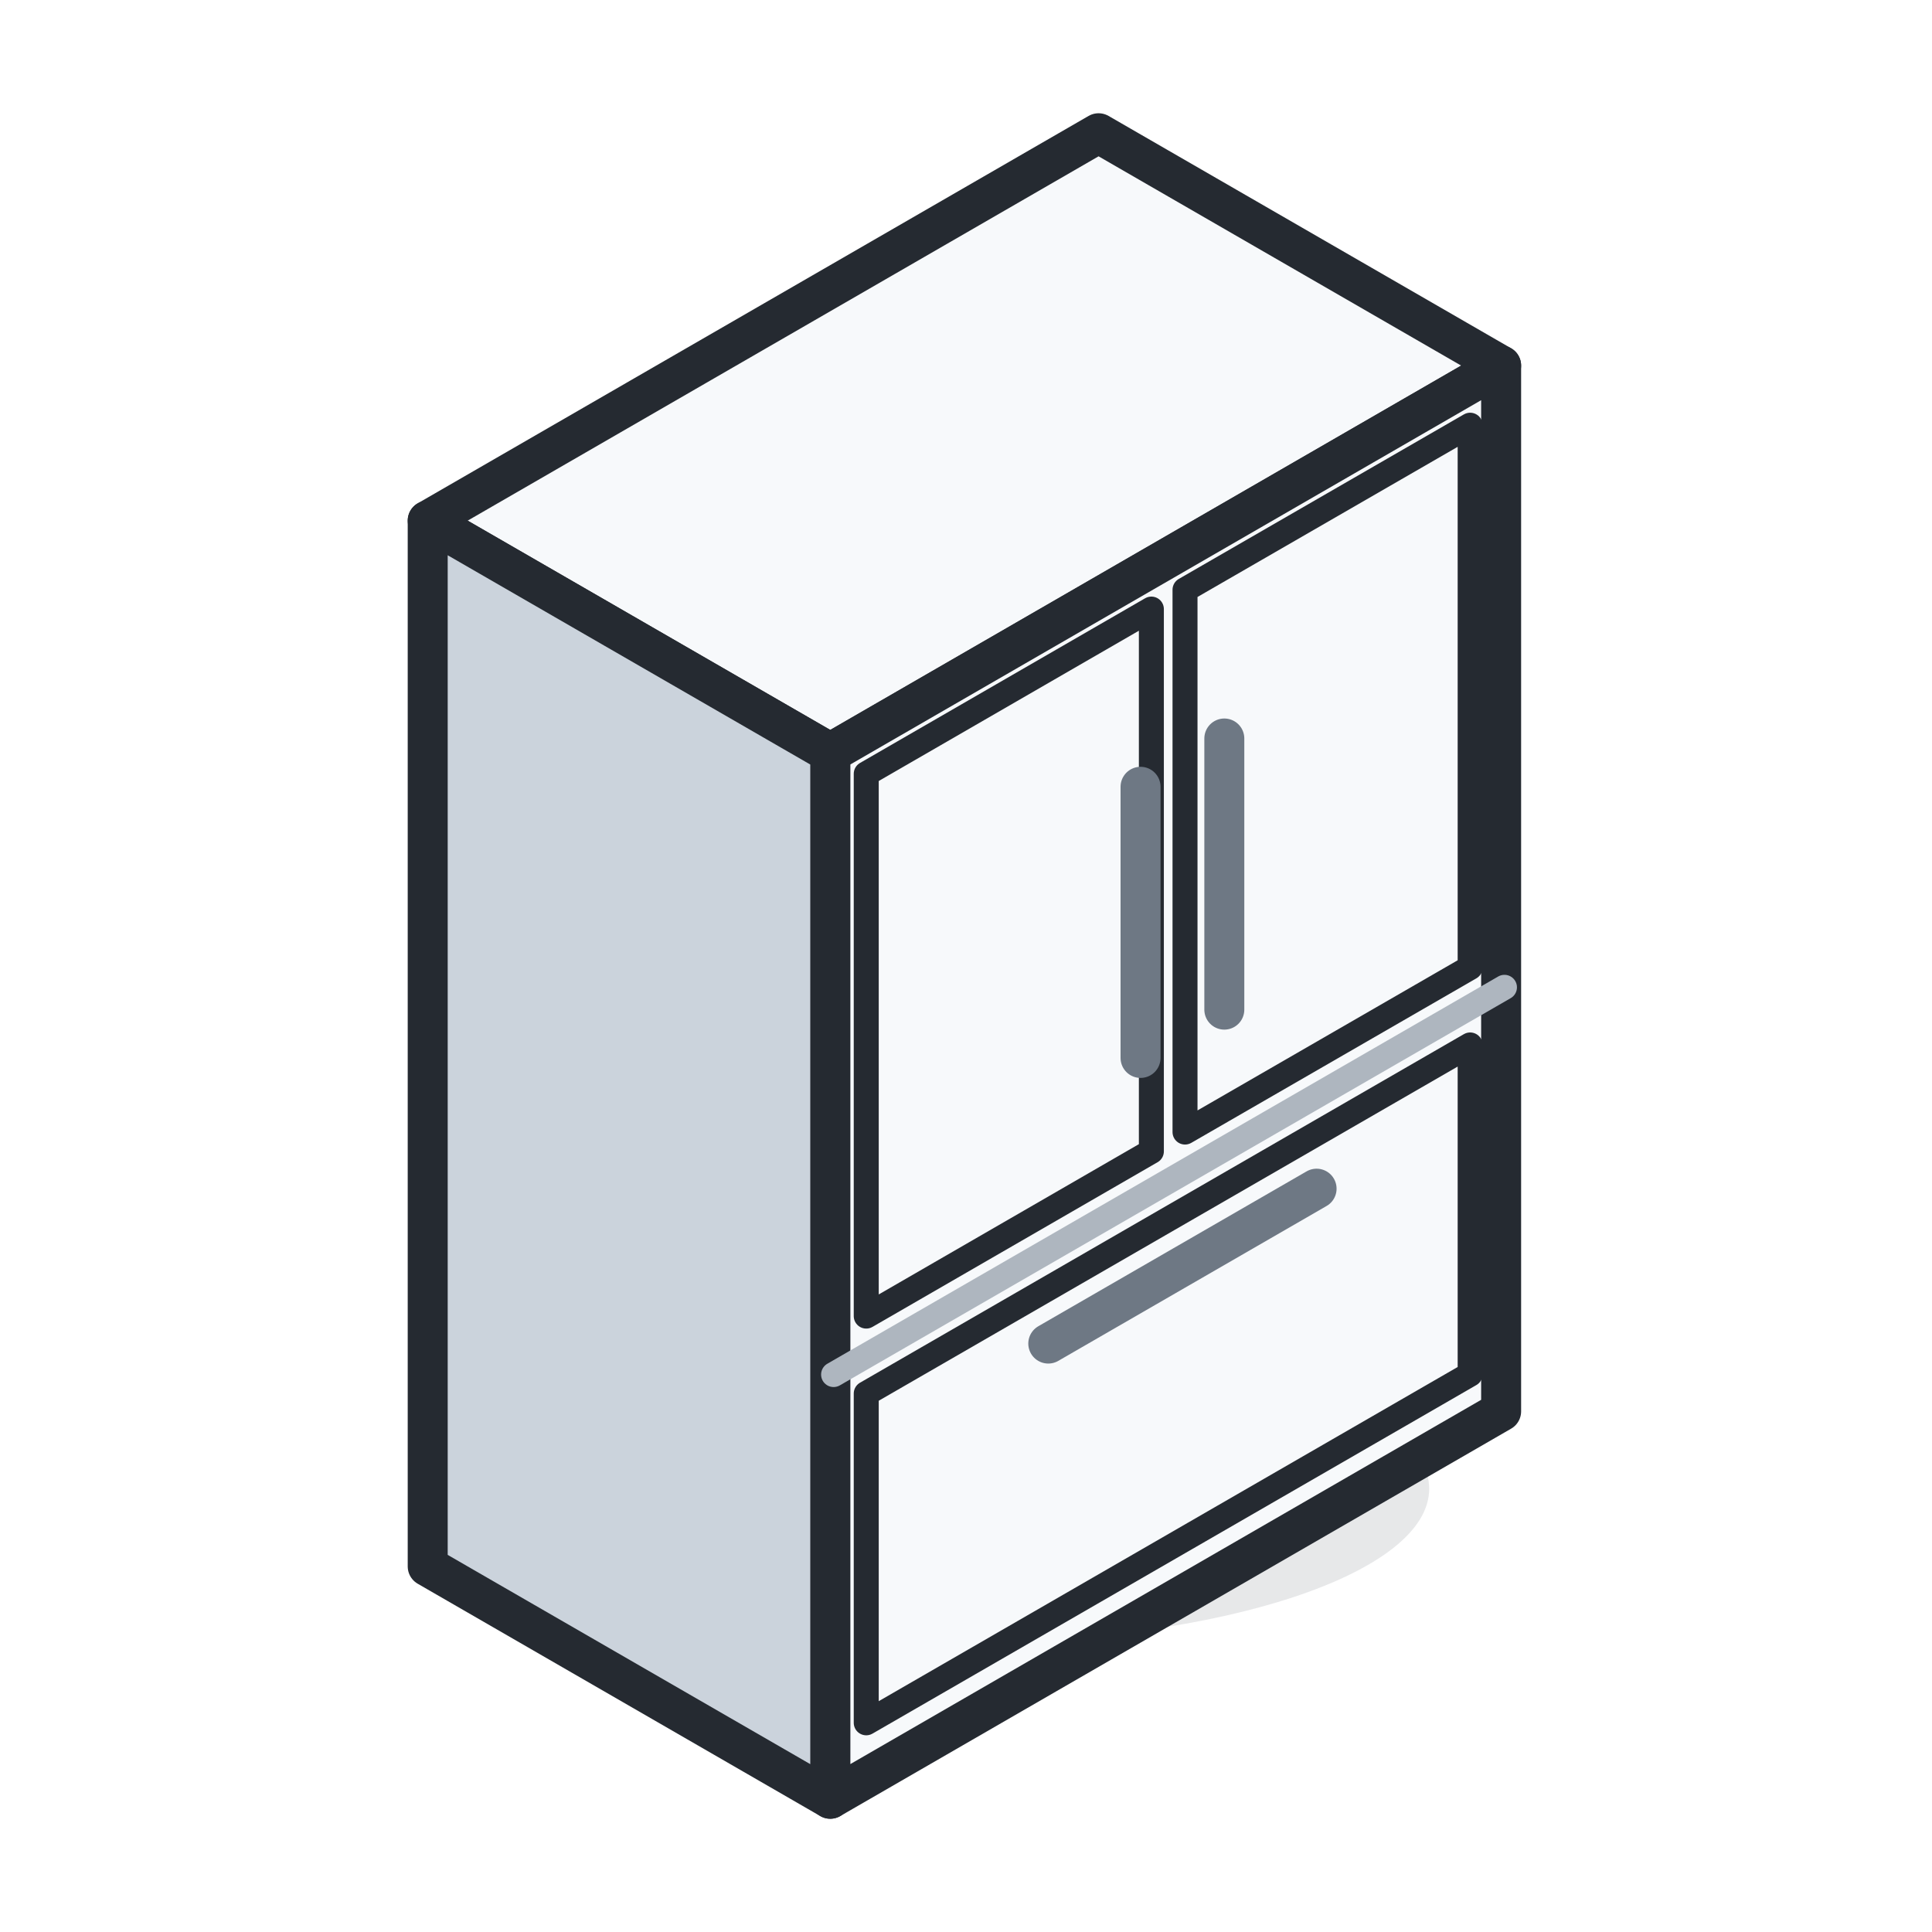
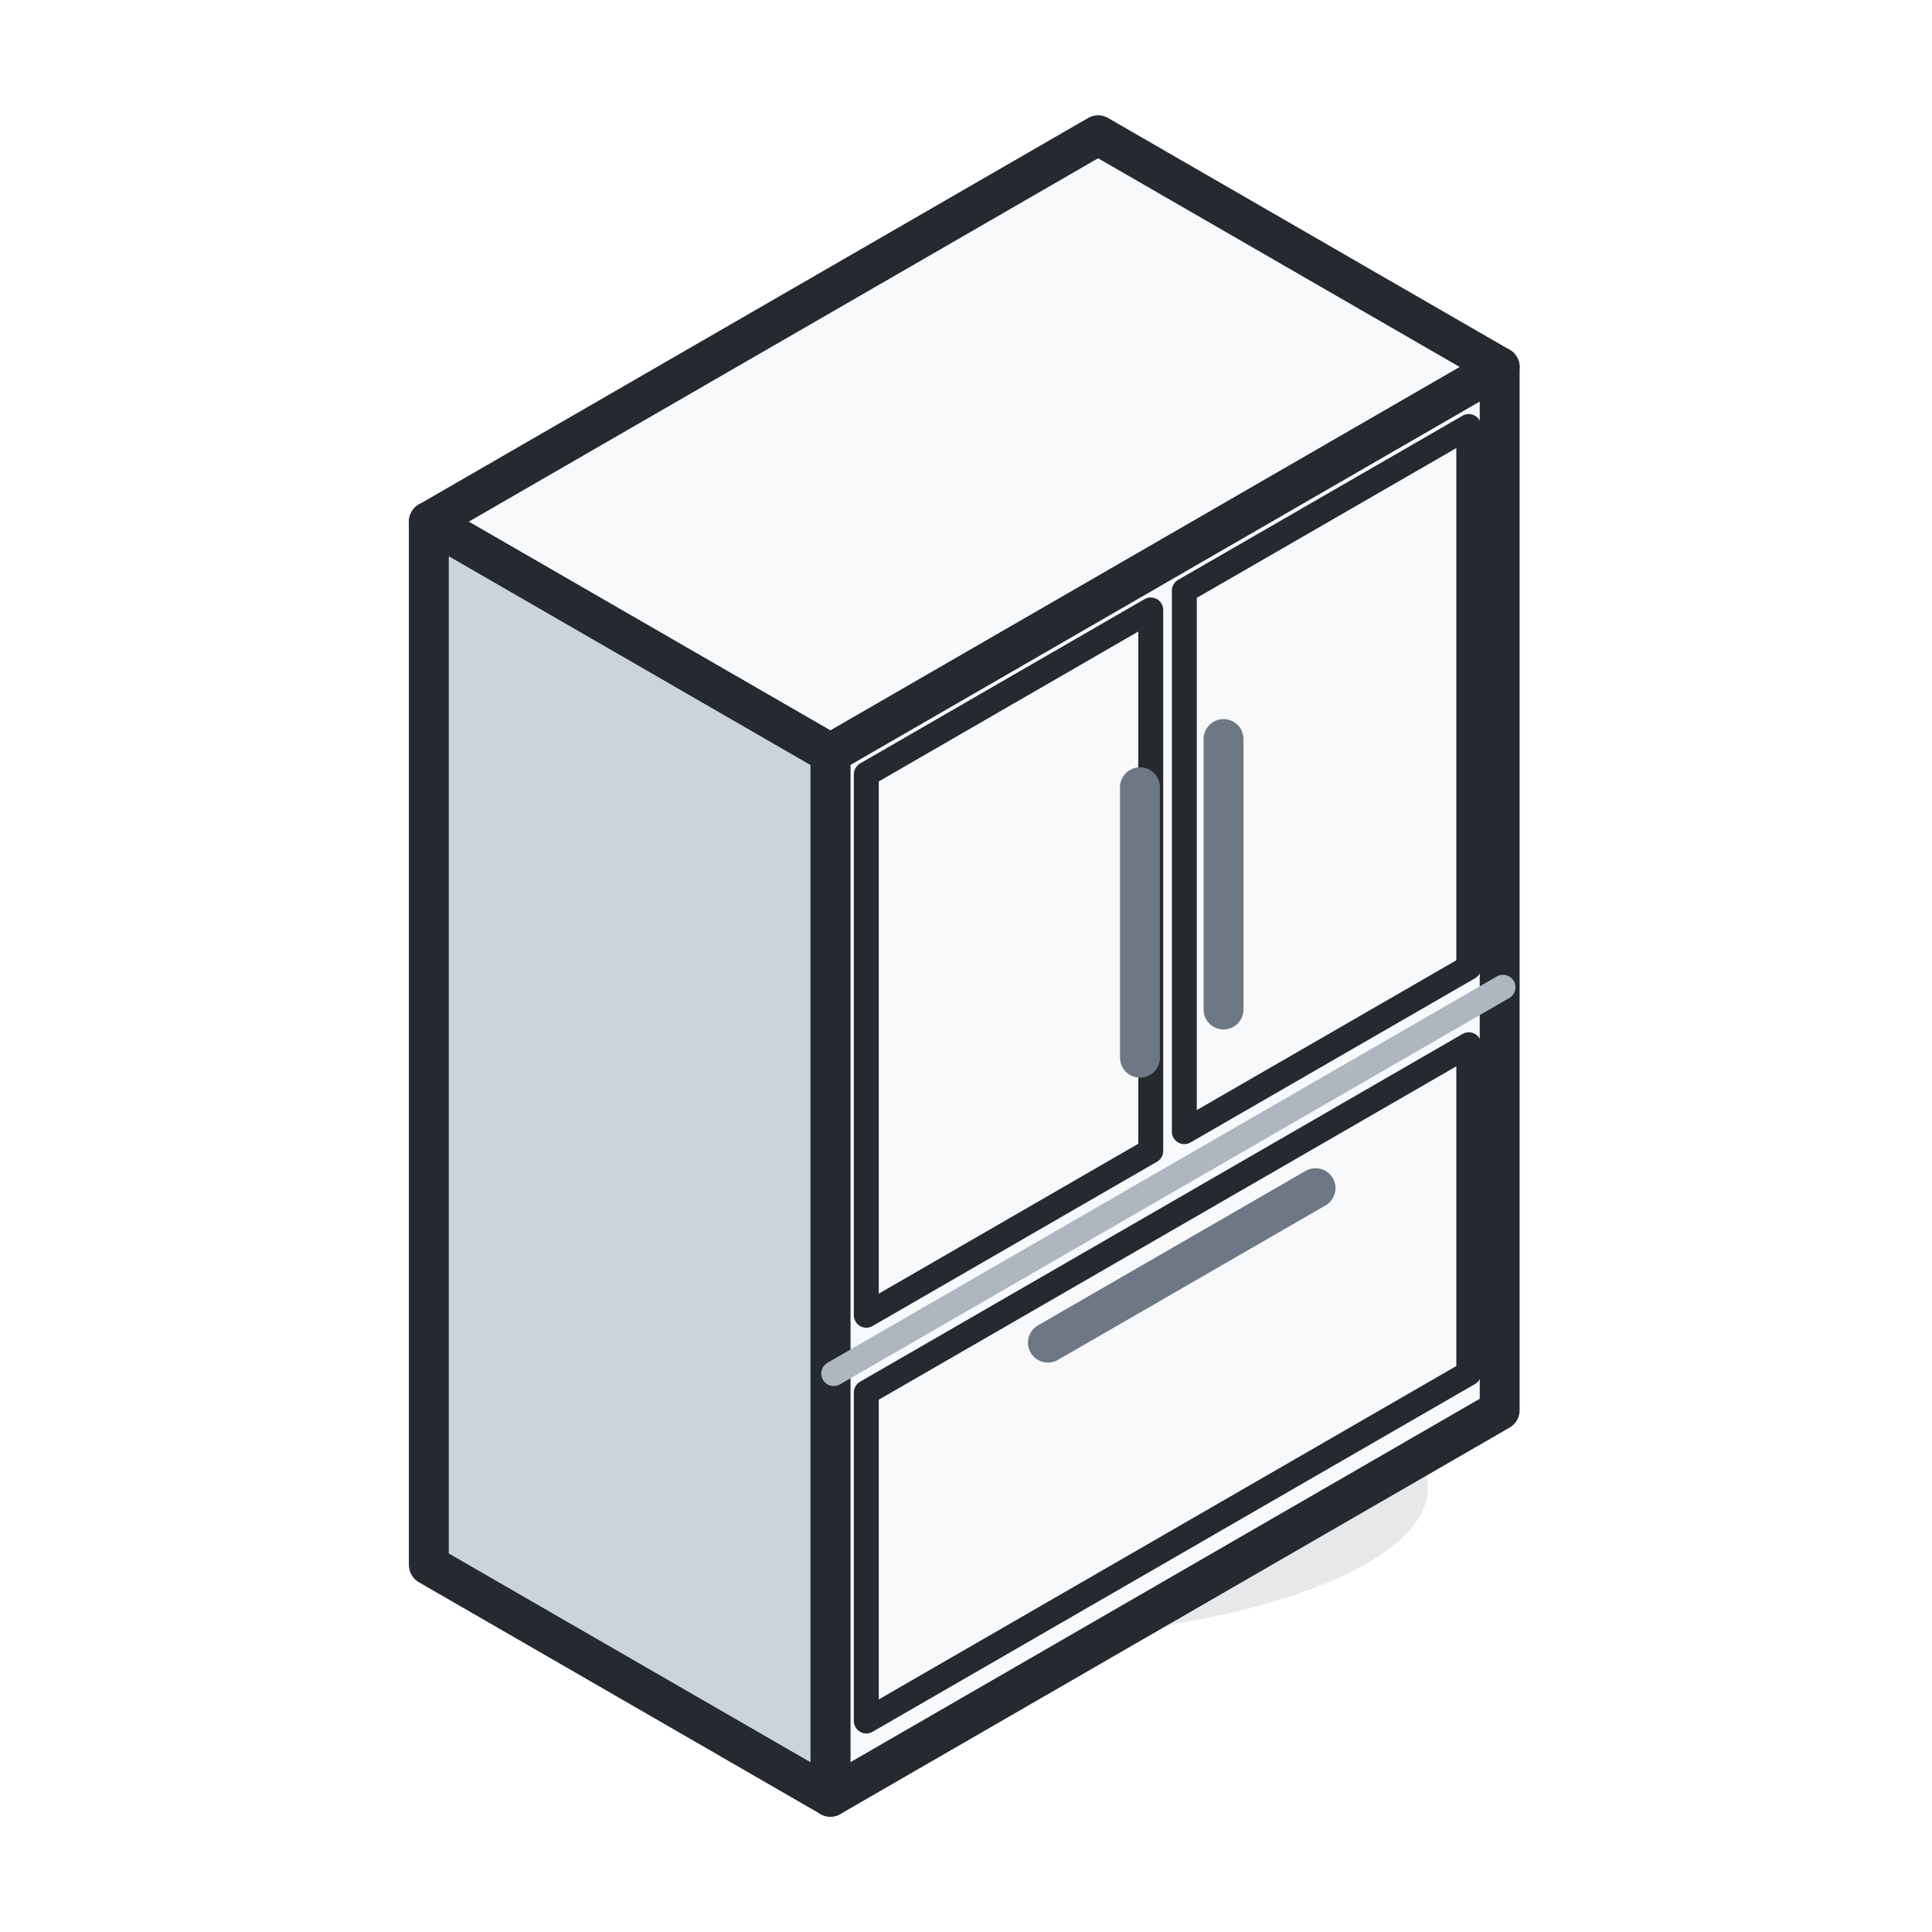
- <svg xmlns="http://www.w3.org/2000/svg" viewBox="-65.96 -70.79 116.00 116.00">
+ <svg xmlns="http://www.w3.org/2000/svg" viewBox="-66.09 -70.93 116.28 116.28">
  <ellipse cx="-8.06" cy="18.60" rx="27.91" ry="9.21" fill="#0B1220" opacity="0.1" />
  <polygon points="0.00,-62.79 24.17,-48.84 -16.11,-25.58 -40.28,-39.53" fill="#F7F9FB" stroke="#252A31" stroke-width="2.4" stroke-linejoin="round" />
  <polygon points="24.17,13.95 -16.11,37.21 -16.11,-25.58 24.17,-48.84" fill="#F7F9FB" stroke="#252A31" stroke-width="2.4" stroke-linejoin="round" />
  <polygon points="-40.28,23.26 -16.11,37.21 -16.11,-25.58 -40.28,-39.53" fill="#CBD3DC" stroke="#252A31" stroke-width="2.4" stroke-linejoin="round" />
  <line x1="24.37" y1="-11.51" x2="-15.91" y2="11.74" stroke="#AEB6BF" stroke-width="1.5" stroke-linecap="round" />
  <polygon points="22.31,-12.70 5.19,-2.82 5.19,-35.38 22.31,-45.26" fill="#F7F9FB" stroke="#252A31" stroke-width="1.5" stroke-linejoin="round" />
  <polygon points="3.17,-1.66 -13.95,8.23 -13.95,-24.33 3.17,-34.22" fill="#F7F9FB" stroke="#252A31" stroke-width="1.5" stroke-linejoin="round" />
  <line x1="7.55" y1="-10.17" x2="7.55" y2="-26.45" stroke="#6E7884" stroke-width="2.4" stroke-linecap="round" />
  <line x1="2.52" y1="-7.27" x2="2.52" y2="-23.55" stroke="#6E7884" stroke-width="2.4" stroke-linecap="round" />
  <polygon points="22.31,11.72 -13.95,32.65 -13.95,12.88 22.31,-8.05" fill="#F7F9FB" stroke="#252A31" stroke-width="1.5" stroke-linejoin="round" />
  <line x1="13.09" y1="0.58" x2="-3.02" y2="9.88" stroke="#6E7884" stroke-width="2.4" stroke-linecap="round" />
</svg>
